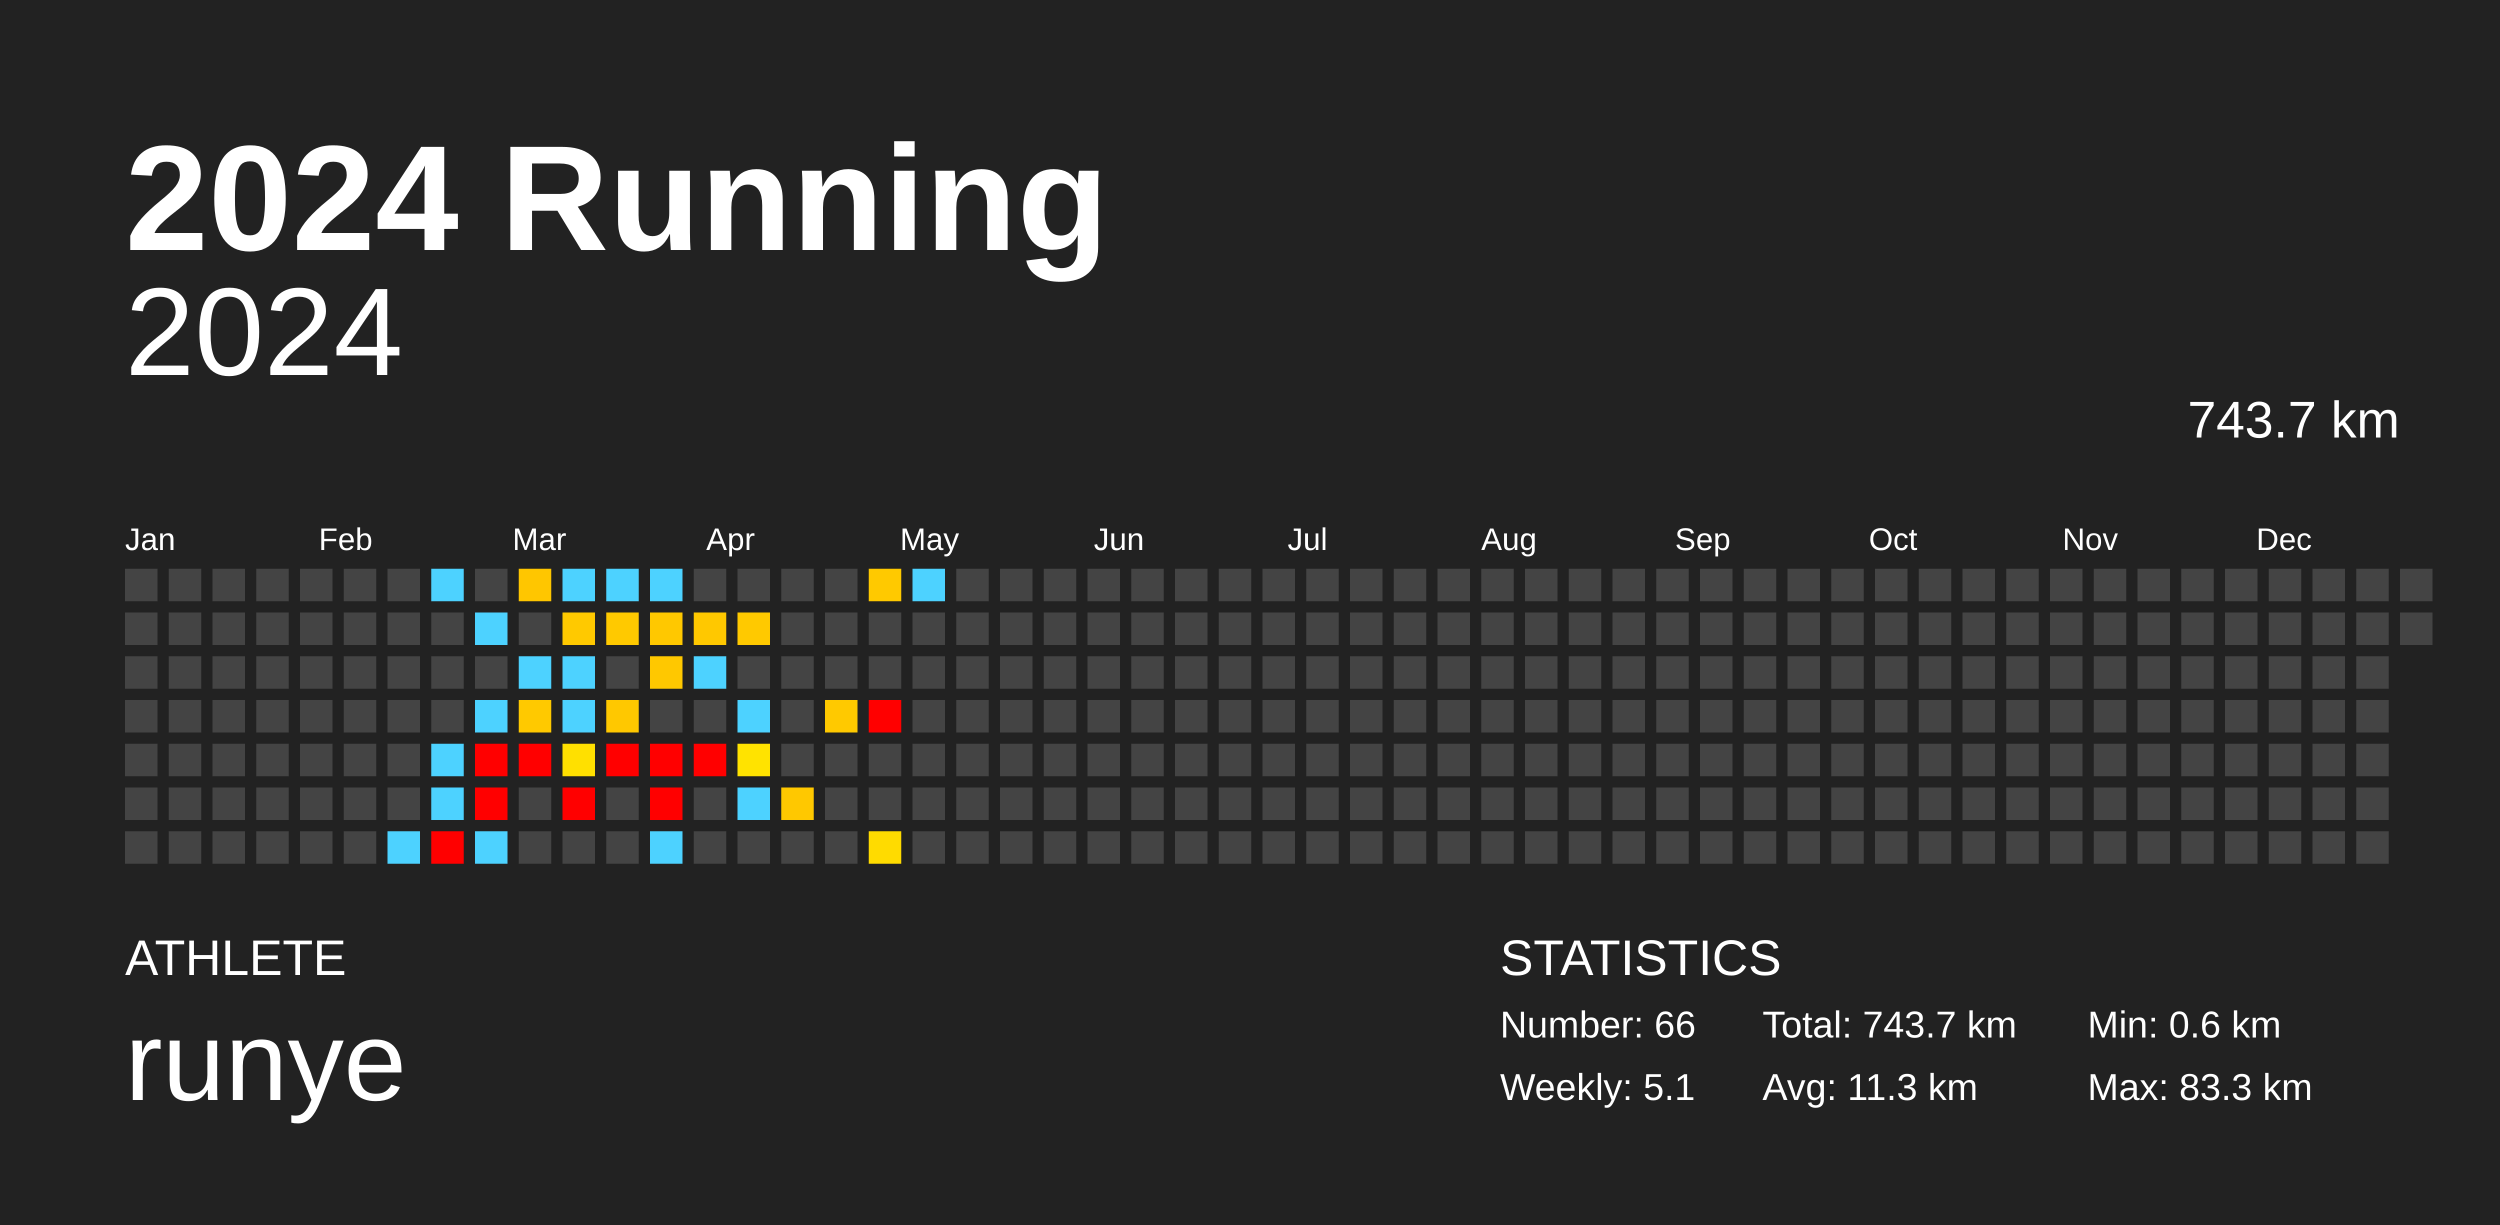
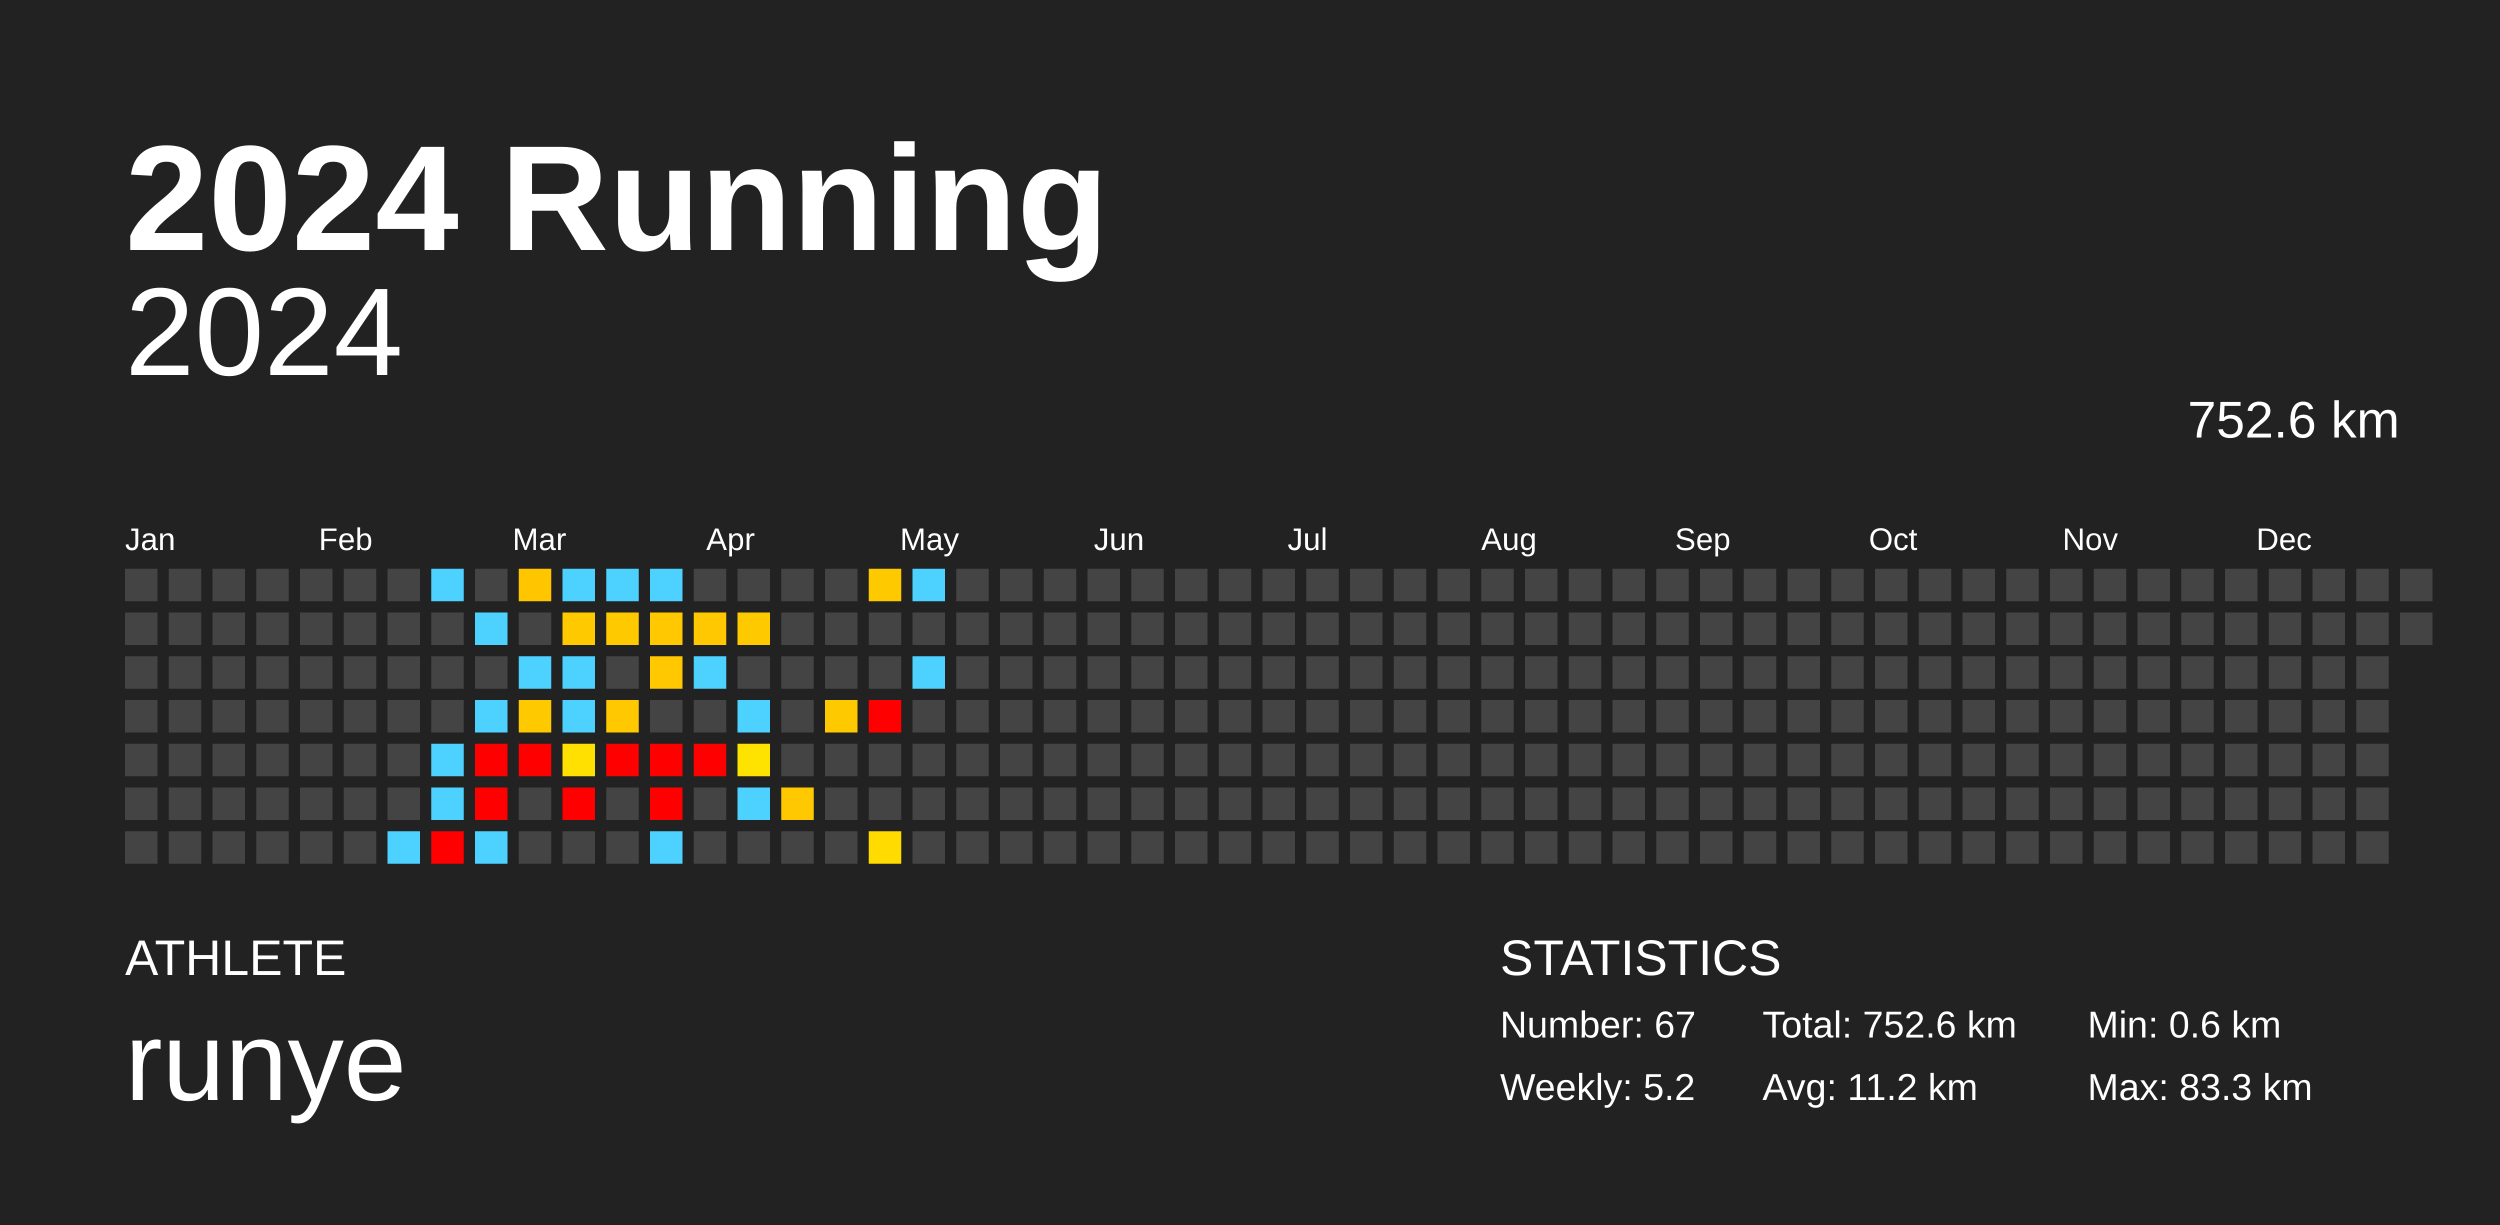
<svg xmlns="http://www.w3.org/2000/svg" baseProfile="full" height="98mm" version="1.1" viewBox="0,0,200,98" width="200mm">
  <defs />
  <rect fill="#222222" height="98" width="200" x="0" y="0" />
  <text fill="#FFFFFF" style="font-size:12px; font-family:Arial; font-weight:bold;" x="10" y="20">2024 Running</text>
  <text fill="#FFFFFF" style="font-size:4px; font-family:Arial" x="10" y="78">ATHLETE</text>
  <text fill="#FFFFFF" style="font-size:9px; font-family:Arial" x="10" y="88">runye</text>
  <text fill="#FFFFFF" style="font-size:4px; font-family:Arial" x="120" y="78">STATISTICS</text>
-   <text fill="#FFFFFF" style="font-size:3px; font-family:Arial" x="120" y="83">Number: 66</text>
-   <text fill="#FFFFFF" style="font-size:3px; font-family:Arial" x="120" y="88">Weekly: 5.1</text>
-   <text fill="#FFFFFF" style="font-size:3px; font-family:Arial" x="141" y="83">Total: 743.7 km</text>
-   <text fill="#FFFFFF" style="font-size:3px; font-family:Arial" x="141" y="88">Avg: 11.3 km</text>
+   <text fill="#FFFFFF" style="font-size:3px; font-family:Arial" x="120" y="83">Number: 67</text>
+   <text fill="#FFFFFF" style="font-size:3px; font-family:Arial" x="120" y="88">Weekly: 5.2</text>
+   <text fill="#FFFFFF" style="font-size:3px; font-family:Arial" x="141" y="83">Total: 752.6 km</text>
+   <text fill="#FFFFFF" style="font-size:3px; font-family:Arial" x="141" y="88">Avg: 11.2 km</text>
  <text fill="#FFFFFF" style="font-size:3px; font-family:Arial" x="167" y="83">Min: 0.6 km</text>
  <text fill="#FFFFFF" style="font-size:3px; font-family:Arial" x="167" y="88">Max: 83.3 km</text>
  <text alignment-baseline="hanging" fill="#FFFFFF" style="font-size:10.0px; font-family:Arial;" x="10" y="30">2024</text>
-   <text alignment-baseline="hanging" fill="#FFFFFF" style="font-size:4.125px; font-family:Arial;" x="175" y="35">743.7 km</text>
+   <text alignment-baseline="hanging" fill="#FFFFFF" style="font-size:4.125px; font-family:Arial;" x="175" y="35">752.6 km</text>
  <text fill="#FFFFFF" style="font-size:2.5px; font-family:Arial" x="10.0" y="44">Jan</text>
  <text fill="#FFFFFF" style="font-size:2.5px; font-family:Arial" x="25.5" y="44">Feb</text>
  <text fill="#FFFFFF" style="font-size:2.5px; font-family:Arial" x="41.0" y="44">Mar</text>
  <text fill="#FFFFFF" style="font-size:2.5px; font-family:Arial" x="56.5" y="44">Apr</text>
  <text fill="#FFFFFF" style="font-size:2.5px; font-family:Arial" x="72.0" y="44">May</text>
  <text fill="#FFFFFF" style="font-size:2.5px; font-family:Arial" x="87.5" y="44">Jun</text>
  <text fill="#FFFFFF" style="font-size:2.5px; font-family:Arial" x="103.0" y="44">Jul</text>
  <text fill="#FFFFFF" style="font-size:2.5px; font-family:Arial" x="118.5" y="44">Aug</text>
  <text fill="#FFFFFF" style="font-size:2.5px; font-family:Arial" x="134.0" y="44">Sep</text>
  <text fill="#FFFFFF" style="font-size:2.5px; font-family:Arial" x="149.5" y="44">Oct</text>
  <text fill="#FFFFFF" style="font-size:2.5px; font-family:Arial" x="165.0" y="44">Nov</text>
  <text fill="#FFFFFF" style="font-size:2.5px; font-family:Arial" x="180.5" y="44">Dec</text>
  <rect fill="#444444" height="2.6" width="2.6" x="10.0" y="45.5" />
  <rect fill="#444444" height="2.6" width="2.6" x="10.0" y="49.0" />
  <rect fill="#444444" height="2.6" width="2.6" x="10.0" y="52.5" />
  <rect fill="#444444" height="2.6" width="2.6" x="10.0" y="56.0" />
  <rect fill="#444444" height="2.6" width="2.6" x="10.0" y="59.5" />
  <rect fill="#444444" height="2.6" width="2.6" x="10.0" y="63.0" />
  <rect fill="#444444" height="2.6" width="2.6" x="10.0" y="66.5" />
  <rect fill="#444444" height="2.6" width="2.6" x="13.5" y="45.5" />
  <rect fill="#444444" height="2.6" width="2.6" x="13.5" y="49.0" />
  <rect fill="#444444" height="2.6" width="2.6" x="13.5" y="52.5" />
  <rect fill="#444444" height="2.6" width="2.6" x="13.5" y="56.0" />
  <rect fill="#444444" height="2.6" width="2.6" x="13.5" y="59.5" />
  <rect fill="#444444" height="2.6" width="2.6" x="13.5" y="63.0" />
  <rect fill="#444444" height="2.6" width="2.6" x="13.5" y="66.5" />
  <rect fill="#444444" height="2.6" width="2.6" x="17.0" y="45.5" />
  <rect fill="#444444" height="2.6" width="2.6" x="17.0" y="49.0" />
  <rect fill="#444444" height="2.6" width="2.6" x="17.0" y="52.5" />
  <rect fill="#444444" height="2.6" width="2.6" x="17.0" y="56.0" />
  <rect fill="#444444" height="2.6" width="2.6" x="17.0" y="59.5" />
  <rect fill="#444444" height="2.6" width="2.6" x="17.0" y="63.0" />
  <rect fill="#444444" height="2.6" width="2.6" x="17.0" y="66.5" />
  <rect fill="#444444" height="2.6" width="2.6" x="20.5" y="45.5" />
  <rect fill="#444444" height="2.6" width="2.6" x="20.5" y="49.0" />
  <rect fill="#444444" height="2.6" width="2.6" x="20.5" y="52.5" />
  <rect fill="#444444" height="2.6" width="2.6" x="20.5" y="56.0" />
  <rect fill="#444444" height="2.6" width="2.6" x="20.5" y="59.5" />
  <rect fill="#444444" height="2.6" width="2.6" x="20.5" y="63.0" />
  <rect fill="#444444" height="2.6" width="2.6" x="20.5" y="66.5" />
  <rect fill="#444444" height="2.6" width="2.6" x="24.0" y="45.5" />
  <rect fill="#444444" height="2.6" width="2.6" x="24.0" y="49.0" />
  <rect fill="#444444" height="2.6" width="2.6" x="24.0" y="52.5" />
  <rect fill="#444444" height="2.6" width="2.6" x="24.0" y="56.0" />
  <rect fill="#444444" height="2.6" width="2.6" x="24.0" y="59.5" />
  <rect fill="#444444" height="2.6" width="2.6" x="24.0" y="63.0" />
  <rect fill="#444444" height="2.6" width="2.6" x="24.0" y="66.5" />
  <rect fill="#444444" height="2.6" width="2.6" x="27.5" y="45.5" />
  <rect fill="#444444" height="2.6" width="2.6" x="27.5" y="49.0" />
  <rect fill="#444444" height="2.6" width="2.6" x="27.5" y="52.5" />
  <rect fill="#444444" height="2.6" width="2.6" x="27.5" y="56.0" />
  <rect fill="#444444" height="2.6" width="2.6" x="27.5" y="59.5" />
  <rect fill="#444444" height="2.6" width="2.6" x="27.5" y="63.0" />
  <rect fill="#444444" height="2.6" width="2.6" x="27.5" y="66.5" />
  <rect fill="#444444" height="2.6" width="2.6" x="31.0" y="45.5" />
  <rect fill="#444444" height="2.6" width="2.6" x="31.0" y="49.0" />
  <rect fill="#444444" height="2.6" width="2.6" x="31.0" y="52.5" />
  <rect fill="#444444" height="2.6" width="2.6" x="31.0" y="56.0" />
  <rect fill="#444444" height="2.6" width="2.6" x="31.0" y="59.5" />
  <rect fill="#444444" height="2.6" width="2.6" x="31.0" y="63.0" />
  <rect fill="#4dd2ff" height="2.6" width="2.6" x="31.0" y="66.5" />
  <rect fill="#4dd2ff" height="2.6" width="2.6" x="34.5" y="45.5" />
  <rect fill="#444444" height="2.6" width="2.6" x="34.5" y="49.0" />
  <rect fill="#444444" height="2.6" width="2.6" x="34.5" y="52.5" />
  <rect fill="#444444" height="2.6" width="2.6" x="34.5" y="56.0" />
  <rect fill="#4dd2ff" height="2.6" width="2.6" x="34.5" y="59.5" />
  <rect fill="#4dd2ff" height="2.6" width="2.6" x="34.5" y="63.0" />
  <rect fill="red" height="2.6" width="2.6" x="34.5" y="66.5" />
  <rect fill="#444444" height="2.6" width="2.6" x="38.0" y="45.5" />
  <rect fill="#4dd2ff" height="2.6" width="2.6" x="38.0" y="49.0" />
  <rect fill="#444444" height="2.6" width="2.6" x="38.0" y="52.5" />
  <rect fill="#4dd2ff" height="2.6" width="2.6" x="38.0" y="56.0" />
  <rect fill="red" height="2.6" width="2.6" x="38.0" y="59.5" />
  <rect fill="red" height="2.6" width="2.6" x="38.0" y="63.0" />
  <rect fill="#4dd2ff" height="2.6" width="2.6" x="38.0" y="66.5" />
  <rect fill="#ffc600" height="2.6" width="2.6" x="41.5" y="45.5" />
  <rect fill="#444444" height="2.6" width="2.6" x="41.5" y="49.0" />
  <rect fill="#4dd2ff" height="2.6" width="2.6" x="41.5" y="52.5" />
  <rect fill="#ffc900" height="2.6" width="2.6" x="41.5" y="56.0" />
  <rect fill="red" height="2.6" width="2.6" x="41.5" y="59.5" />
  <rect fill="#444444" height="2.6" width="2.6" x="41.5" y="63.0" />
  <rect fill="#444444" height="2.6" width="2.6" x="41.5" y="66.5" />
  <rect fill="#4dd2ff" height="2.6" width="2.6" x="45.0" y="45.5" />
  <rect fill="#ffc900" height="2.6" width="2.6" x="45.0" y="49.0" />
  <rect fill="#4dd2ff" height="2.6" width="2.6" x="45.0" y="52.5" />
  <rect fill="#4dd2ff" height="2.6" width="2.6" x="45.0" y="56.0" />
  <rect fill="#ffe000" height="2.6" width="2.6" x="45.0" y="59.5" />
  <rect fill="red" height="2.6" width="2.6" x="45.0" y="63.0" />
  <rect fill="#444444" height="2.6" width="2.6" x="45.0" y="66.5" />
  <rect fill="#4dd2ff" height="2.6" width="2.6" x="48.5" y="45.5" />
  <rect fill="#ffc900" height="2.6" width="2.6" x="48.5" y="49.0" />
  <rect fill="#444444" height="2.6" width="2.6" x="48.5" y="52.5" />
  <rect fill="#ffc800" height="2.6" width="2.6" x="48.5" y="56.0" />
  <rect fill="red" height="2.6" width="2.6" x="48.5" y="59.5" />
  <rect fill="#444444" height="2.6" width="2.6" x="48.5" y="63.0" />
  <rect fill="#444444" height="2.6" width="2.6" x="48.5" y="66.5" />
  <rect fill="#4dd2ff" height="2.6" width="2.6" x="52.0" y="45.5" />
  <rect fill="#ffc800" height="2.6" width="2.6" x="52.0" y="49.0" />
  <rect fill="#ffc800" height="2.6" width="2.6" x="52.0" y="52.5" />
  <rect fill="#444444" height="2.6" width="2.6" x="52.0" y="56.0" />
  <rect fill="red" height="2.6" width="2.6" x="52.0" y="59.5" />
  <rect fill="red" height="2.6" width="2.6" x="52.0" y="63.0" />
  <rect fill="#4dd2ff" height="2.6" width="2.6" x="52.0" y="66.5" />
  <rect fill="#444444" height="2.6" width="2.6" x="55.5" y="45.5" />
  <rect fill="#ffc800" height="2.6" width="2.6" x="55.5" y="49.0" />
  <rect fill="#4dd2ff" height="2.6" width="2.6" x="55.5" y="52.5" />
  <rect fill="#444444" height="2.6" width="2.6" x="55.5" y="56.0" />
  <rect fill="red" height="2.6" width="2.6" x="55.5" y="59.5" />
  <rect fill="#444444" height="2.6" width="2.6" x="55.5" y="63.0" />
  <rect fill="#444444" height="2.6" width="2.6" x="55.5" y="66.5" />
  <rect fill="#444444" height="2.6" width="2.6" x="59.0" y="45.5" />
  <rect fill="#ffc900" height="2.6" width="2.6" x="59.0" y="49.0" />
  <rect fill="#444444" height="2.6" width="2.6" x="59.0" y="52.5" />
  <rect fill="#4dd2ff" height="2.6" width="2.6" x="59.0" y="56.0" />
  <rect fill="#ffe300" height="2.6" width="2.6" x="59.0" y="59.5" />
  <rect fill="#4dd2ff" height="2.6" width="2.6" x="59.0" y="63.0" />
  <rect fill="#444444" height="2.6" width="2.6" x="59.0" y="66.5" />
  <rect fill="#444444" height="2.6" width="2.6" x="62.5" y="45.5" />
  <rect fill="#444444" height="2.6" width="2.6" x="62.5" y="49.0" />
  <rect fill="#444444" height="2.6" width="2.6" x="62.5" y="52.5" />
  <rect fill="#444444" height="2.6" width="2.6" x="62.5" y="56.0" />
  <rect fill="#444444" height="2.6" width="2.6" x="62.5" y="59.5" />
  <rect fill="#ffc800" height="2.6" width="2.6" x="62.5" y="63.0" />
  <rect fill="#444444" height="2.6" width="2.6" x="62.5" y="66.5" />
  <rect fill="#444444" height="2.6" width="2.6" x="66.0" y="45.5" />
  <rect fill="#444444" height="2.6" width="2.6" x="66.0" y="49.0" />
  <rect fill="#444444" height="2.6" width="2.6" x="66.0" y="52.5" />
  <rect fill="#ffc900" height="2.6" width="2.6" x="66.0" y="56.0" />
  <rect fill="#444444" height="2.6" width="2.6" x="66.0" y="59.5" />
  <rect fill="#444444" height="2.6" width="2.6" x="66.0" y="63.0" />
  <rect fill="#444444" height="2.6" width="2.6" x="66.0" y="66.5" />
  <rect fill="#ffc900" height="2.6" width="2.6" x="69.5" y="45.5" />
  <rect fill="#444444" height="2.6" width="2.6" x="69.5" y="49.0" />
  <rect fill="#444444" height="2.6" width="2.6" x="69.5" y="52.5" />
  <rect fill="red" height="2.6" width="2.6" x="69.5" y="56.0" />
  <rect fill="#444444" height="2.6" width="2.6" x="69.5" y="59.5" />
  <rect fill="#444444" height="2.6" width="2.6" x="69.5" y="63.0" />
  <rect fill="#ffdb00" height="2.6" width="2.6" x="69.5" y="66.5" />
  <rect fill="#4dd2ff" height="2.6" width="2.6" x="73.0" y="45.5" />
  <rect fill="#444444" height="2.6" width="2.6" x="73.0" y="49.0" />
-   <rect fill="#444444" height="2.6" width="2.6" x="73.0" y="52.5" />
+   <rect fill="#4dd2ff" height="2.6" width="2.6" x="73.0" y="52.5" />
  <rect fill="#444444" height="2.6" width="2.6" x="73.0" y="56.0" />
  <rect fill="#444444" height="2.6" width="2.6" x="73.0" y="59.5" />
  <rect fill="#444444" height="2.6" width="2.6" x="73.0" y="63.0" />
  <rect fill="#444444" height="2.6" width="2.6" x="73.0" y="66.5" />
  <rect fill="#444444" height="2.6" width="2.6" x="76.5" y="45.5" />
  <rect fill="#444444" height="2.6" width="2.6" x="76.5" y="49.0" />
  <rect fill="#444444" height="2.6" width="2.6" x="76.5" y="52.5" />
  <rect fill="#444444" height="2.6" width="2.6" x="76.5" y="56.0" />
  <rect fill="#444444" height="2.6" width="2.6" x="76.5" y="59.5" />
  <rect fill="#444444" height="2.6" width="2.6" x="76.5" y="63.0" />
  <rect fill="#444444" height="2.6" width="2.6" x="76.5" y="66.5" />
  <rect fill="#444444" height="2.6" width="2.6" x="80.0" y="45.5" />
  <rect fill="#444444" height="2.6" width="2.6" x="80.0" y="49.0" />
  <rect fill="#444444" height="2.6" width="2.6" x="80.0" y="52.5" />
  <rect fill="#444444" height="2.6" width="2.6" x="80.0" y="56.0" />
  <rect fill="#444444" height="2.6" width="2.6" x="80.0" y="59.5" />
  <rect fill="#444444" height="2.6" width="2.6" x="80.0" y="63.0" />
  <rect fill="#444444" height="2.6" width="2.6" x="80.0" y="66.5" />
  <rect fill="#444444" height="2.6" width="2.6" x="83.5" y="45.5" />
  <rect fill="#444444" height="2.6" width="2.6" x="83.5" y="49.0" />
  <rect fill="#444444" height="2.6" width="2.6" x="83.5" y="52.5" />
  <rect fill="#444444" height="2.6" width="2.6" x="83.5" y="56.0" />
  <rect fill="#444444" height="2.6" width="2.6" x="83.5" y="59.5" />
  <rect fill="#444444" height="2.6" width="2.6" x="83.5" y="63.0" />
  <rect fill="#444444" height="2.6" width="2.6" x="83.5" y="66.5" />
  <rect fill="#444444" height="2.6" width="2.6" x="87.0" y="45.5" />
  <rect fill="#444444" height="2.6" width="2.6" x="87.0" y="49.0" />
  <rect fill="#444444" height="2.6" width="2.6" x="87.0" y="52.5" />
  <rect fill="#444444" height="2.6" width="2.6" x="87.0" y="56.0" />
  <rect fill="#444444" height="2.6" width="2.6" x="87.0" y="59.5" />
  <rect fill="#444444" height="2.6" width="2.6" x="87.0" y="63.0" />
  <rect fill="#444444" height="2.6" width="2.6" x="87.0" y="66.5" />
  <rect fill="#444444" height="2.6" width="2.6" x="90.5" y="45.5" />
  <rect fill="#444444" height="2.6" width="2.6" x="90.5" y="49.0" />
  <rect fill="#444444" height="2.6" width="2.6" x="90.5" y="52.5" />
  <rect fill="#444444" height="2.6" width="2.6" x="90.5" y="56.0" />
  <rect fill="#444444" height="2.6" width="2.6" x="90.5" y="59.5" />
  <rect fill="#444444" height="2.6" width="2.6" x="90.5" y="63.0" />
  <rect fill="#444444" height="2.6" width="2.6" x="90.5" y="66.5" />
  <rect fill="#444444" height="2.6" width="2.6" x="94.0" y="45.5" />
  <rect fill="#444444" height="2.6" width="2.6" x="94.0" y="49.0" />
  <rect fill="#444444" height="2.6" width="2.6" x="94.0" y="52.5" />
  <rect fill="#444444" height="2.6" width="2.6" x="94.0" y="56.0" />
  <rect fill="#444444" height="2.6" width="2.6" x="94.0" y="59.5" />
  <rect fill="#444444" height="2.6" width="2.6" x="94.0" y="63.0" />
  <rect fill="#444444" height="2.6" width="2.6" x="94.0" y="66.5" />
  <rect fill="#444444" height="2.6" width="2.6" x="97.5" y="45.5" />
  <rect fill="#444444" height="2.6" width="2.6" x="97.5" y="49.0" />
  <rect fill="#444444" height="2.6" width="2.6" x="97.5" y="52.5" />
  <rect fill="#444444" height="2.6" width="2.6" x="97.5" y="56.0" />
  <rect fill="#444444" height="2.6" width="2.6" x="97.5" y="59.5" />
  <rect fill="#444444" height="2.6" width="2.6" x="97.5" y="63.0" />
  <rect fill="#444444" height="2.6" width="2.6" x="97.5" y="66.5" />
  <rect fill="#444444" height="2.6" width="2.6" x="101.0" y="45.5" />
  <rect fill="#444444" height="2.6" width="2.6" x="101.0" y="49.0" />
  <rect fill="#444444" height="2.6" width="2.6" x="101.0" y="52.5" />
  <rect fill="#444444" height="2.6" width="2.6" x="101.0" y="56.0" />
  <rect fill="#444444" height="2.6" width="2.6" x="101.0" y="59.5" />
  <rect fill="#444444" height="2.6" width="2.6" x="101.0" y="63.0" />
  <rect fill="#444444" height="2.6" width="2.6" x="101.0" y="66.5" />
  <rect fill="#444444" height="2.6" width="2.6" x="104.5" y="45.5" />
  <rect fill="#444444" height="2.6" width="2.6" x="104.5" y="49.0" />
  <rect fill="#444444" height="2.6" width="2.6" x="104.5" y="52.5" />
  <rect fill="#444444" height="2.6" width="2.6" x="104.5" y="56.0" />
  <rect fill="#444444" height="2.6" width="2.6" x="104.5" y="59.5" />
  <rect fill="#444444" height="2.6" width="2.6" x="104.5" y="63.0" />
  <rect fill="#444444" height="2.6" width="2.6" x="104.5" y="66.5" />
  <rect fill="#444444" height="2.6" width="2.6" x="108.0" y="45.5" />
  <rect fill="#444444" height="2.6" width="2.6" x="108.0" y="49.0" />
  <rect fill="#444444" height="2.6" width="2.6" x="108.0" y="52.5" />
  <rect fill="#444444" height="2.6" width="2.6" x="108.0" y="56.0" />
  <rect fill="#444444" height="2.6" width="2.6" x="108.0" y="59.5" />
  <rect fill="#444444" height="2.6" width="2.6" x="108.0" y="63.0" />
  <rect fill="#444444" height="2.6" width="2.6" x="108.0" y="66.5" />
  <rect fill="#444444" height="2.6" width="2.6" x="111.5" y="45.5" />
  <rect fill="#444444" height="2.6" width="2.6" x="111.5" y="49.0" />
  <rect fill="#444444" height="2.6" width="2.6" x="111.5" y="52.5" />
  <rect fill="#444444" height="2.6" width="2.6" x="111.5" y="56.0" />
  <rect fill="#444444" height="2.6" width="2.6" x="111.5" y="59.5" />
  <rect fill="#444444" height="2.6" width="2.6" x="111.5" y="63.0" />
  <rect fill="#444444" height="2.6" width="2.6" x="111.5" y="66.5" />
  <rect fill="#444444" height="2.6" width="2.6" x="115.0" y="45.5" />
  <rect fill="#444444" height="2.6" width="2.6" x="115.0" y="49.0" />
  <rect fill="#444444" height="2.6" width="2.6" x="115.0" y="52.5" />
  <rect fill="#444444" height="2.6" width="2.6" x="115.0" y="56.0" />
  <rect fill="#444444" height="2.6" width="2.6" x="115.0" y="59.5" />
  <rect fill="#444444" height="2.6" width="2.6" x="115.0" y="63.0" />
  <rect fill="#444444" height="2.6" width="2.6" x="115.0" y="66.5" />
  <rect fill="#444444" height="2.6" width="2.6" x="118.5" y="45.5" />
  <rect fill="#444444" height="2.6" width="2.6" x="118.5" y="49.0" />
  <rect fill="#444444" height="2.6" width="2.6" x="118.5" y="52.5" />
  <rect fill="#444444" height="2.6" width="2.6" x="118.5" y="56.0" />
  <rect fill="#444444" height="2.6" width="2.6" x="118.5" y="59.5" />
  <rect fill="#444444" height="2.6" width="2.6" x="118.5" y="63.0" />
  <rect fill="#444444" height="2.6" width="2.6" x="118.5" y="66.5" />
  <rect fill="#444444" height="2.6" width="2.6" x="122.0" y="45.5" />
  <rect fill="#444444" height="2.6" width="2.6" x="122.0" y="49.0" />
  <rect fill="#444444" height="2.6" width="2.6" x="122.0" y="52.5" />
  <rect fill="#444444" height="2.6" width="2.6" x="122.0" y="56.0" />
  <rect fill="#444444" height="2.6" width="2.6" x="122.0" y="59.5" />
  <rect fill="#444444" height="2.6" width="2.6" x="122.0" y="63.0" />
  <rect fill="#444444" height="2.6" width="2.6" x="122.0" y="66.5" />
  <rect fill="#444444" height="2.6" width="2.6" x="125.5" y="45.5" />
  <rect fill="#444444" height="2.6" width="2.6" x="125.5" y="49.0" />
  <rect fill="#444444" height="2.6" width="2.6" x="125.5" y="52.5" />
  <rect fill="#444444" height="2.6" width="2.6" x="125.5" y="56.0" />
  <rect fill="#444444" height="2.6" width="2.6" x="125.5" y="59.5" />
  <rect fill="#444444" height="2.6" width="2.6" x="125.5" y="63.0" />
  <rect fill="#444444" height="2.6" width="2.6" x="125.5" y="66.5" />
  <rect fill="#444444" height="2.6" width="2.6" x="129.0" y="45.5" />
  <rect fill="#444444" height="2.6" width="2.6" x="129.0" y="49.0" />
  <rect fill="#444444" height="2.6" width="2.6" x="129.0" y="52.5" />
  <rect fill="#444444" height="2.6" width="2.6" x="129.0" y="56.0" />
  <rect fill="#444444" height="2.6" width="2.6" x="129.0" y="59.5" />
  <rect fill="#444444" height="2.6" width="2.6" x="129.0" y="63.0" />
  <rect fill="#444444" height="2.6" width="2.6" x="129.0" y="66.5" />
  <rect fill="#444444" height="2.6" width="2.6" x="132.5" y="45.5" />
  <rect fill="#444444" height="2.6" width="2.6" x="132.5" y="49.0" />
  <rect fill="#444444" height="2.6" width="2.6" x="132.5" y="52.5" />
  <rect fill="#444444" height="2.6" width="2.6" x="132.5" y="56.0" />
  <rect fill="#444444" height="2.6" width="2.6" x="132.5" y="59.5" />
  <rect fill="#444444" height="2.6" width="2.6" x="132.5" y="63.0" />
  <rect fill="#444444" height="2.6" width="2.6" x="132.5" y="66.5" />
  <rect fill="#444444" height="2.6" width="2.6" x="136.0" y="45.5" />
  <rect fill="#444444" height="2.6" width="2.6" x="136.0" y="49.0" />
  <rect fill="#444444" height="2.6" width="2.6" x="136.0" y="52.5" />
  <rect fill="#444444" height="2.6" width="2.6" x="136.0" y="56.0" />
  <rect fill="#444444" height="2.6" width="2.6" x="136.0" y="59.5" />
  <rect fill="#444444" height="2.6" width="2.6" x="136.0" y="63.0" />
  <rect fill="#444444" height="2.6" width="2.6" x="136.0" y="66.5" />
  <rect fill="#444444" height="2.6" width="2.6" x="139.5" y="45.5" />
  <rect fill="#444444" height="2.6" width="2.6" x="139.5" y="49.0" />
  <rect fill="#444444" height="2.6" width="2.6" x="139.5" y="52.5" />
  <rect fill="#444444" height="2.6" width="2.6" x="139.5" y="56.0" />
  <rect fill="#444444" height="2.6" width="2.6" x="139.5" y="59.5" />
  <rect fill="#444444" height="2.6" width="2.6" x="139.5" y="63.0" />
  <rect fill="#444444" height="2.6" width="2.6" x="139.5" y="66.5" />
  <rect fill="#444444" height="2.6" width="2.6" x="143.0" y="45.5" />
  <rect fill="#444444" height="2.6" width="2.6" x="143.0" y="49.0" />
  <rect fill="#444444" height="2.6" width="2.6" x="143.0" y="52.5" />
  <rect fill="#444444" height="2.6" width="2.6" x="143.0" y="56.0" />
  <rect fill="#444444" height="2.6" width="2.6" x="143.0" y="59.5" />
  <rect fill="#444444" height="2.6" width="2.6" x="143.0" y="63.0" />
  <rect fill="#444444" height="2.6" width="2.6" x="143.0" y="66.5" />
  <rect fill="#444444" height="2.6" width="2.6" x="146.5" y="45.5" />
  <rect fill="#444444" height="2.6" width="2.6" x="146.5" y="49.0" />
  <rect fill="#444444" height="2.6" width="2.6" x="146.5" y="52.5" />
  <rect fill="#444444" height="2.6" width="2.6" x="146.5" y="56.0" />
  <rect fill="#444444" height="2.6" width="2.6" x="146.5" y="59.5" />
  <rect fill="#444444" height="2.6" width="2.6" x="146.5" y="63.0" />
  <rect fill="#444444" height="2.6" width="2.6" x="146.5" y="66.5" />
  <rect fill="#444444" height="2.6" width="2.6" x="150.0" y="45.5" />
  <rect fill="#444444" height="2.6" width="2.6" x="150.0" y="49.0" />
  <rect fill="#444444" height="2.6" width="2.6" x="150.0" y="52.5" />
  <rect fill="#444444" height="2.6" width="2.6" x="150.0" y="56.0" />
  <rect fill="#444444" height="2.6" width="2.6" x="150.0" y="59.5" />
  <rect fill="#444444" height="2.6" width="2.6" x="150.0" y="63.0" />
  <rect fill="#444444" height="2.6" width="2.6" x="150.0" y="66.5" />
  <rect fill="#444444" height="2.6" width="2.6" x="153.5" y="45.5" />
  <rect fill="#444444" height="2.6" width="2.6" x="153.5" y="49.0" />
  <rect fill="#444444" height="2.6" width="2.6" x="153.5" y="52.5" />
  <rect fill="#444444" height="2.6" width="2.6" x="153.5" y="56.0" />
  <rect fill="#444444" height="2.6" width="2.6" x="153.5" y="59.5" />
  <rect fill="#444444" height="2.6" width="2.6" x="153.5" y="63.0" />
  <rect fill="#444444" height="2.6" width="2.6" x="153.5" y="66.5" />
  <rect fill="#444444" height="2.6" width="2.6" x="157.0" y="45.5" />
  <rect fill="#444444" height="2.6" width="2.6" x="157.0" y="49.0" />
  <rect fill="#444444" height="2.6" width="2.6" x="157.0" y="52.5" />
  <rect fill="#444444" height="2.6" width="2.6" x="157.0" y="56.0" />
  <rect fill="#444444" height="2.6" width="2.6" x="157.0" y="59.5" />
  <rect fill="#444444" height="2.6" width="2.6" x="157.0" y="63.0" />
  <rect fill="#444444" height="2.6" width="2.6" x="157.0" y="66.5" />
  <rect fill="#444444" height="2.6" width="2.6" x="160.5" y="45.5" />
  <rect fill="#444444" height="2.6" width="2.6" x="160.5" y="49.0" />
  <rect fill="#444444" height="2.6" width="2.6" x="160.5" y="52.5" />
  <rect fill="#444444" height="2.6" width="2.6" x="160.5" y="56.0" />
  <rect fill="#444444" height="2.6" width="2.6" x="160.5" y="59.5" />
  <rect fill="#444444" height="2.6" width="2.6" x="160.5" y="63.0" />
  <rect fill="#444444" height="2.6" width="2.6" x="160.5" y="66.5" />
  <rect fill="#444444" height="2.6" width="2.6" x="164.0" y="45.5" />
  <rect fill="#444444" height="2.6" width="2.6" x="164.0" y="49.0" />
  <rect fill="#444444" height="2.6" width="2.6" x="164.0" y="52.5" />
  <rect fill="#444444" height="2.6" width="2.6" x="164.0" y="56.0" />
  <rect fill="#444444" height="2.6" width="2.6" x="164.0" y="59.5" />
  <rect fill="#444444" height="2.6" width="2.6" x="164.0" y="63.0" />
  <rect fill="#444444" height="2.6" width="2.6" x="164.0" y="66.5" />
  <rect fill="#444444" height="2.6" width="2.6" x="167.5" y="45.5" />
  <rect fill="#444444" height="2.6" width="2.6" x="167.5" y="49.0" />
  <rect fill="#444444" height="2.6" width="2.6" x="167.5" y="52.5" />
  <rect fill="#444444" height="2.6" width="2.6" x="167.5" y="56.0" />
  <rect fill="#444444" height="2.6" width="2.6" x="167.5" y="59.5" />
  <rect fill="#444444" height="2.6" width="2.6" x="167.5" y="63.0" />
  <rect fill="#444444" height="2.6" width="2.6" x="167.5" y="66.5" />
  <rect fill="#444444" height="2.6" width="2.6" x="171.0" y="45.5" />
  <rect fill="#444444" height="2.6" width="2.6" x="171.0" y="49.0" />
  <rect fill="#444444" height="2.6" width="2.6" x="171.0" y="52.5" />
  <rect fill="#444444" height="2.6" width="2.6" x="171.0" y="56.0" />
  <rect fill="#444444" height="2.6" width="2.6" x="171.0" y="59.5" />
  <rect fill="#444444" height="2.6" width="2.6" x="171.0" y="63.0" />
  <rect fill="#444444" height="2.6" width="2.6" x="171.0" y="66.5" />
  <rect fill="#444444" height="2.6" width="2.6" x="174.5" y="45.5" />
  <rect fill="#444444" height="2.6" width="2.6" x="174.5" y="49.0" />
  <rect fill="#444444" height="2.6" width="2.6" x="174.5" y="52.5" />
  <rect fill="#444444" height="2.6" width="2.6" x="174.5" y="56.0" />
  <rect fill="#444444" height="2.6" width="2.6" x="174.5" y="59.5" />
  <rect fill="#444444" height="2.6" width="2.6" x="174.5" y="63.0" />
  <rect fill="#444444" height="2.6" width="2.6" x="174.5" y="66.5" />
  <rect fill="#444444" height="2.6" width="2.6" x="178.0" y="45.5" />
  <rect fill="#444444" height="2.6" width="2.6" x="178.0" y="49.0" />
  <rect fill="#444444" height="2.6" width="2.6" x="178.0" y="52.5" />
  <rect fill="#444444" height="2.6" width="2.6" x="178.0" y="56.0" />
  <rect fill="#444444" height="2.6" width="2.6" x="178.0" y="59.5" />
  <rect fill="#444444" height="2.6" width="2.6" x="178.0" y="63.0" />
  <rect fill="#444444" height="2.6" width="2.6" x="178.0" y="66.5" />
  <rect fill="#444444" height="2.6" width="2.6" x="181.5" y="45.5" />
  <rect fill="#444444" height="2.6" width="2.6" x="181.5" y="49.0" />
  <rect fill="#444444" height="2.6" width="2.6" x="181.5" y="52.5" />
  <rect fill="#444444" height="2.6" width="2.6" x="181.5" y="56.0" />
  <rect fill="#444444" height="2.6" width="2.6" x="181.5" y="59.5" />
  <rect fill="#444444" height="2.6" width="2.6" x="181.5" y="63.0" />
  <rect fill="#444444" height="2.6" width="2.6" x="181.5" y="66.5" />
  <rect fill="#444444" height="2.6" width="2.6" x="185.0" y="45.5" />
  <rect fill="#444444" height="2.6" width="2.6" x="185.0" y="49.0" />
  <rect fill="#444444" height="2.6" width="2.6" x="185.0" y="52.5" />
  <rect fill="#444444" height="2.6" width="2.6" x="185.0" y="56.0" />
  <rect fill="#444444" height="2.6" width="2.6" x="185.0" y="59.5" />
  <rect fill="#444444" height="2.6" width="2.6" x="185.0" y="63.0" />
  <rect fill="#444444" height="2.6" width="2.6" x="185.0" y="66.5" />
  <rect fill="#444444" height="2.6" width="2.6" x="188.5" y="45.5" />
  <rect fill="#444444" height="2.6" width="2.6" x="188.5" y="49.0" />
  <rect fill="#444444" height="2.6" width="2.6" x="188.5" y="52.5" />
  <rect fill="#444444" height="2.6" width="2.6" x="188.5" y="56.0" />
  <rect fill="#444444" height="2.6" width="2.6" x="188.5" y="59.5" />
  <rect fill="#444444" height="2.6" width="2.6" x="188.5" y="63.0" />
  <rect fill="#444444" height="2.6" width="2.6" x="188.5" y="66.5" />
  <rect fill="#444444" height="2.6" width="2.6" x="192.0" y="45.5" />
  <rect fill="#444444" height="2.6" width="2.6" x="192.0" y="49.0" />
</svg>
